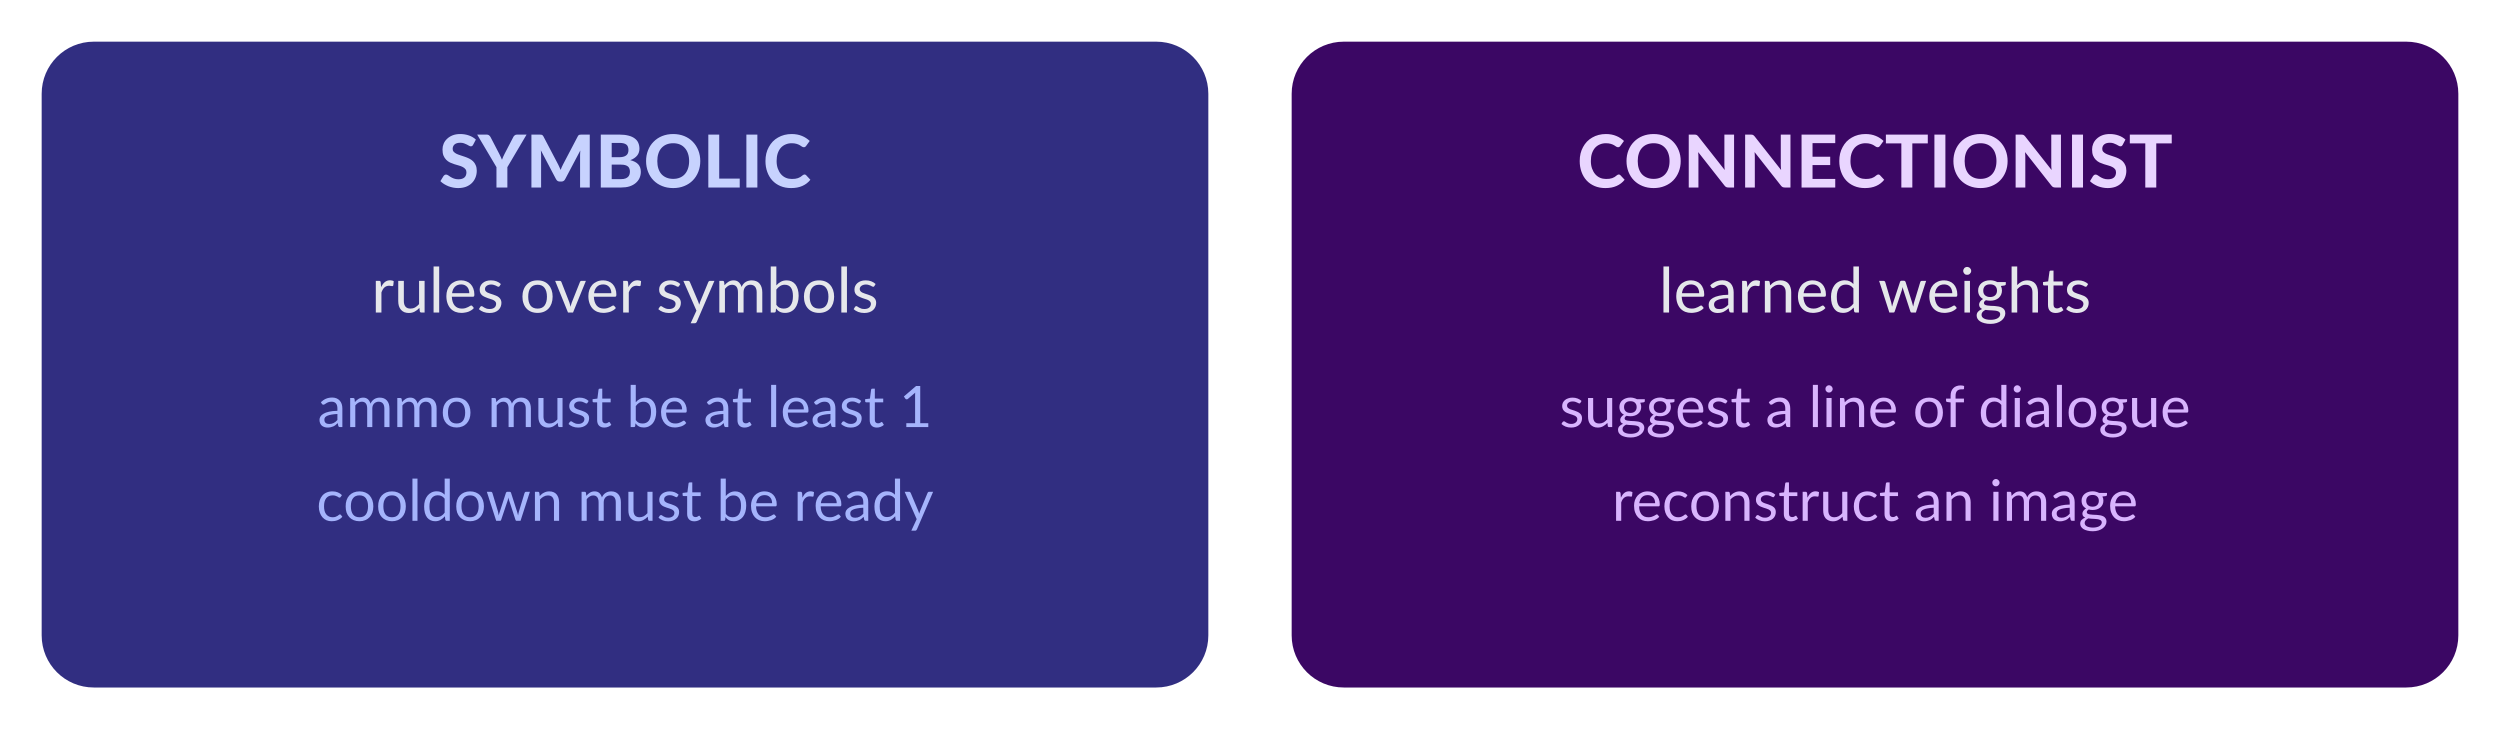
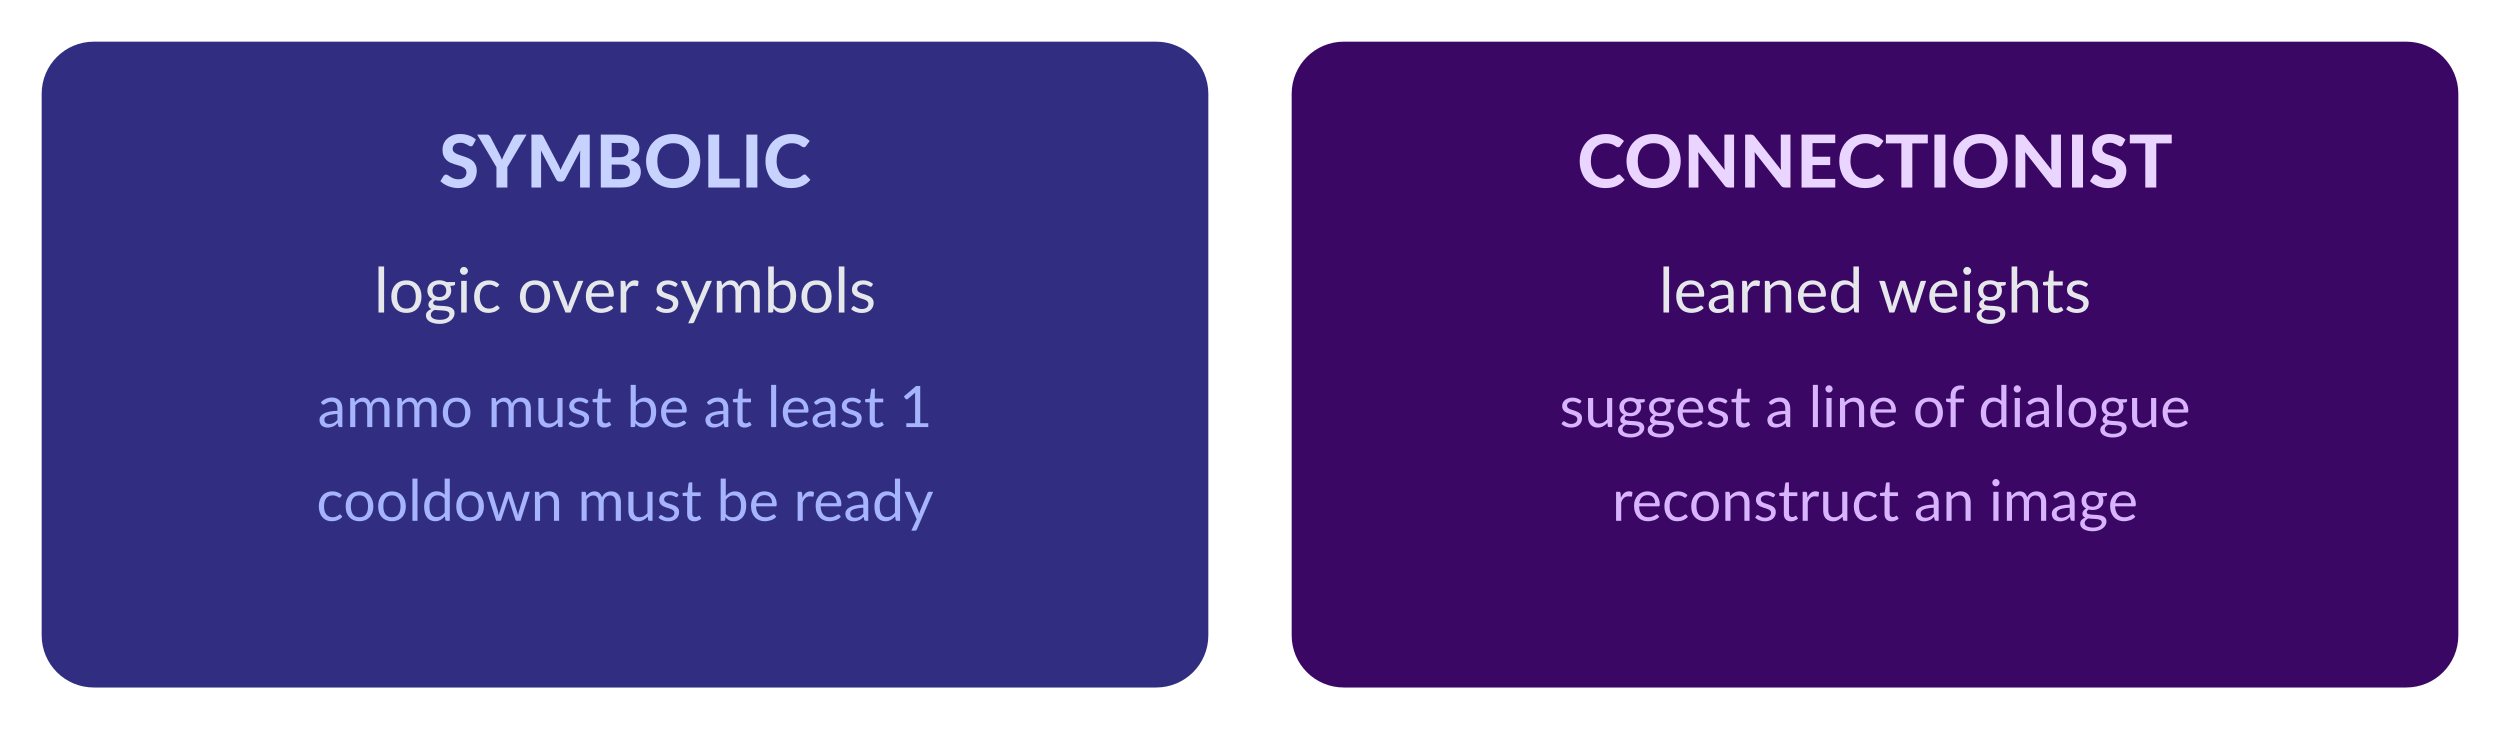
<svg xmlns="http://www.w3.org/2000/svg" viewBox="0 0 480 140" font-family="Montserrat, Lato, Segoe UI, sans-serif">
  <rect x="8" y="8" width="224" height="124" rx="10" fill="#312E81" />
  <text x="120" y="36" font-size="14" font-weight="800" fill="#C7D2FE" text-anchor="middle">SYMBOLIC</text>
-   <text x="120" y="60" font-size="12" fill="#E5E7EB" text-anchor="middle">rules over symbols</text>
+   <text x="120" y="60" font-size="12" fill="#E5E7EB" text-anchor="middle">logic over symbols</text>
  <text x="120" y="82" font-size="11" fill="#A5B4FC" text-anchor="middle">ammo must be at least 1</text>
  <text x="120" y="100" font-size="11" fill="#A5B4FC" text-anchor="middle">cooldown must be ready</text>
  <rect x="248" y="8" width="224" height="124" rx="10" fill="#3B0764" />
  <text x="360" y="36" font-size="14" font-weight="800" fill="#E9D5FF" text-anchor="middle">CONNECTIONIST</text>
  <text x="360" y="60" font-size="12" fill="#E5E7EB" text-anchor="middle">learned weights</text>
  <text x="360" y="82" font-size="11" fill="#D8B4FE" text-anchor="middle">suggest a line of dialogue</text>
  <text x="360" y="100" font-size="11" fill="#D8B4FE" text-anchor="middle">reconstruct an image</text>
</svg>
